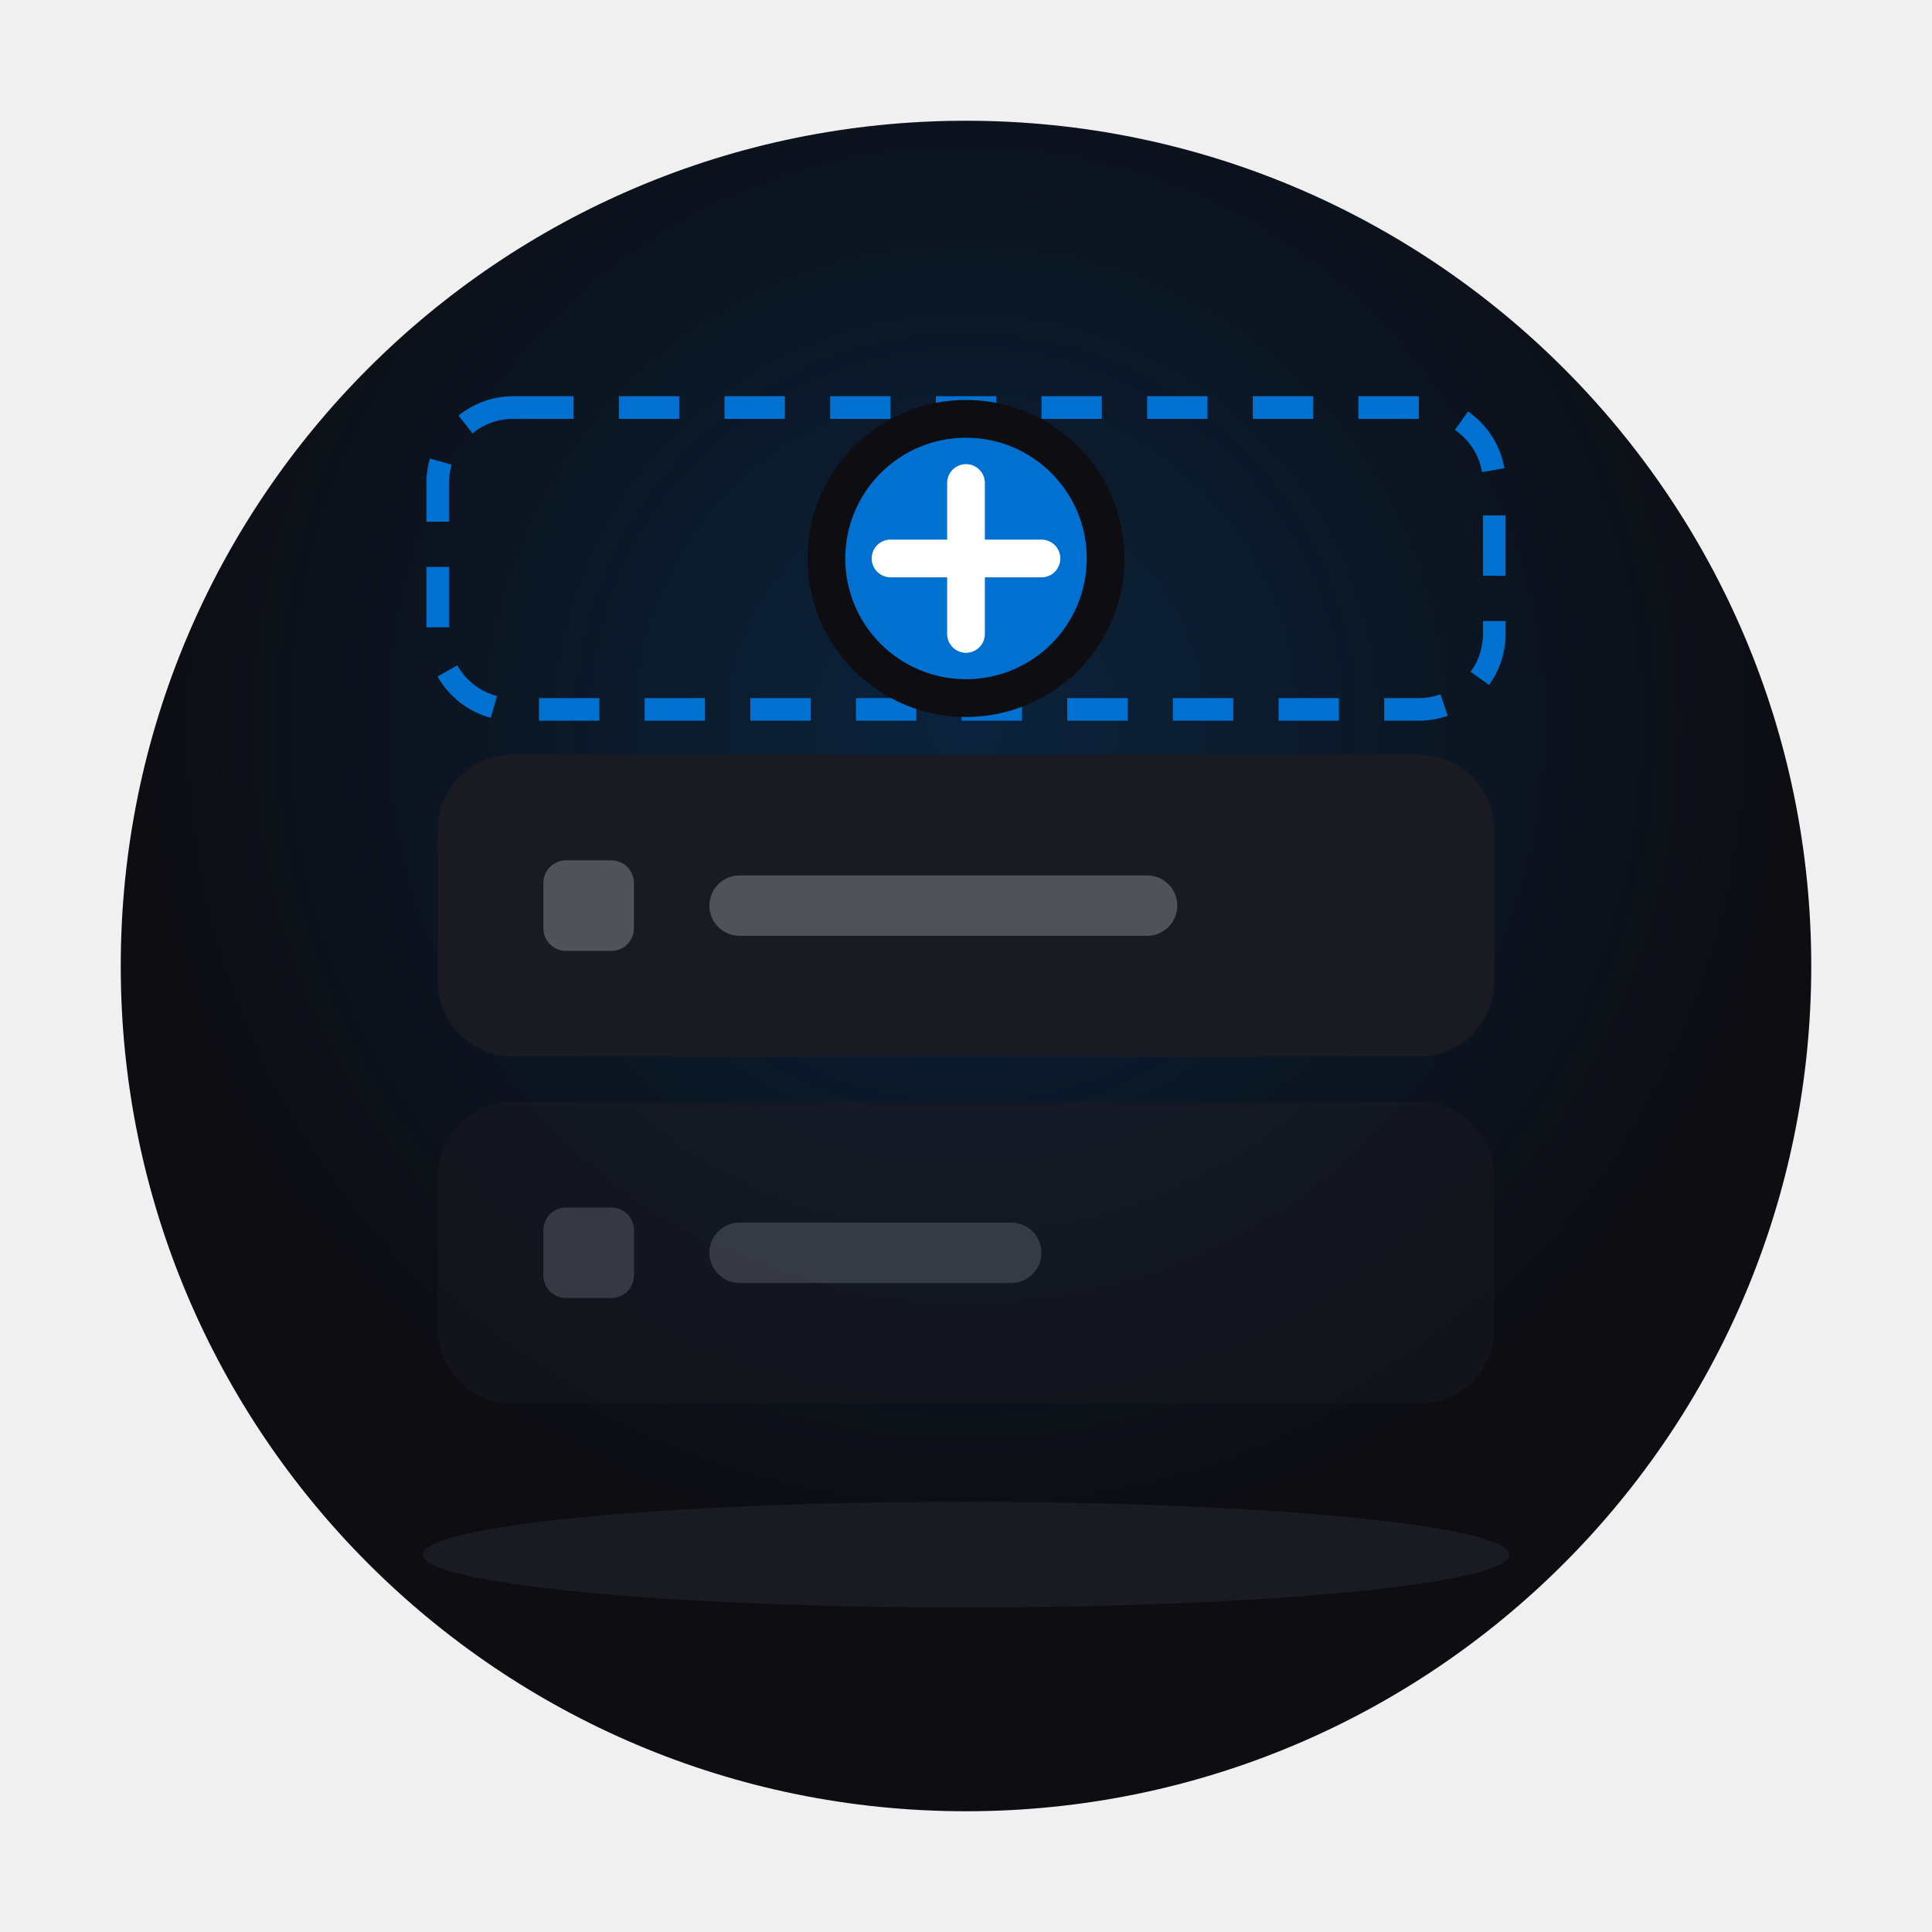
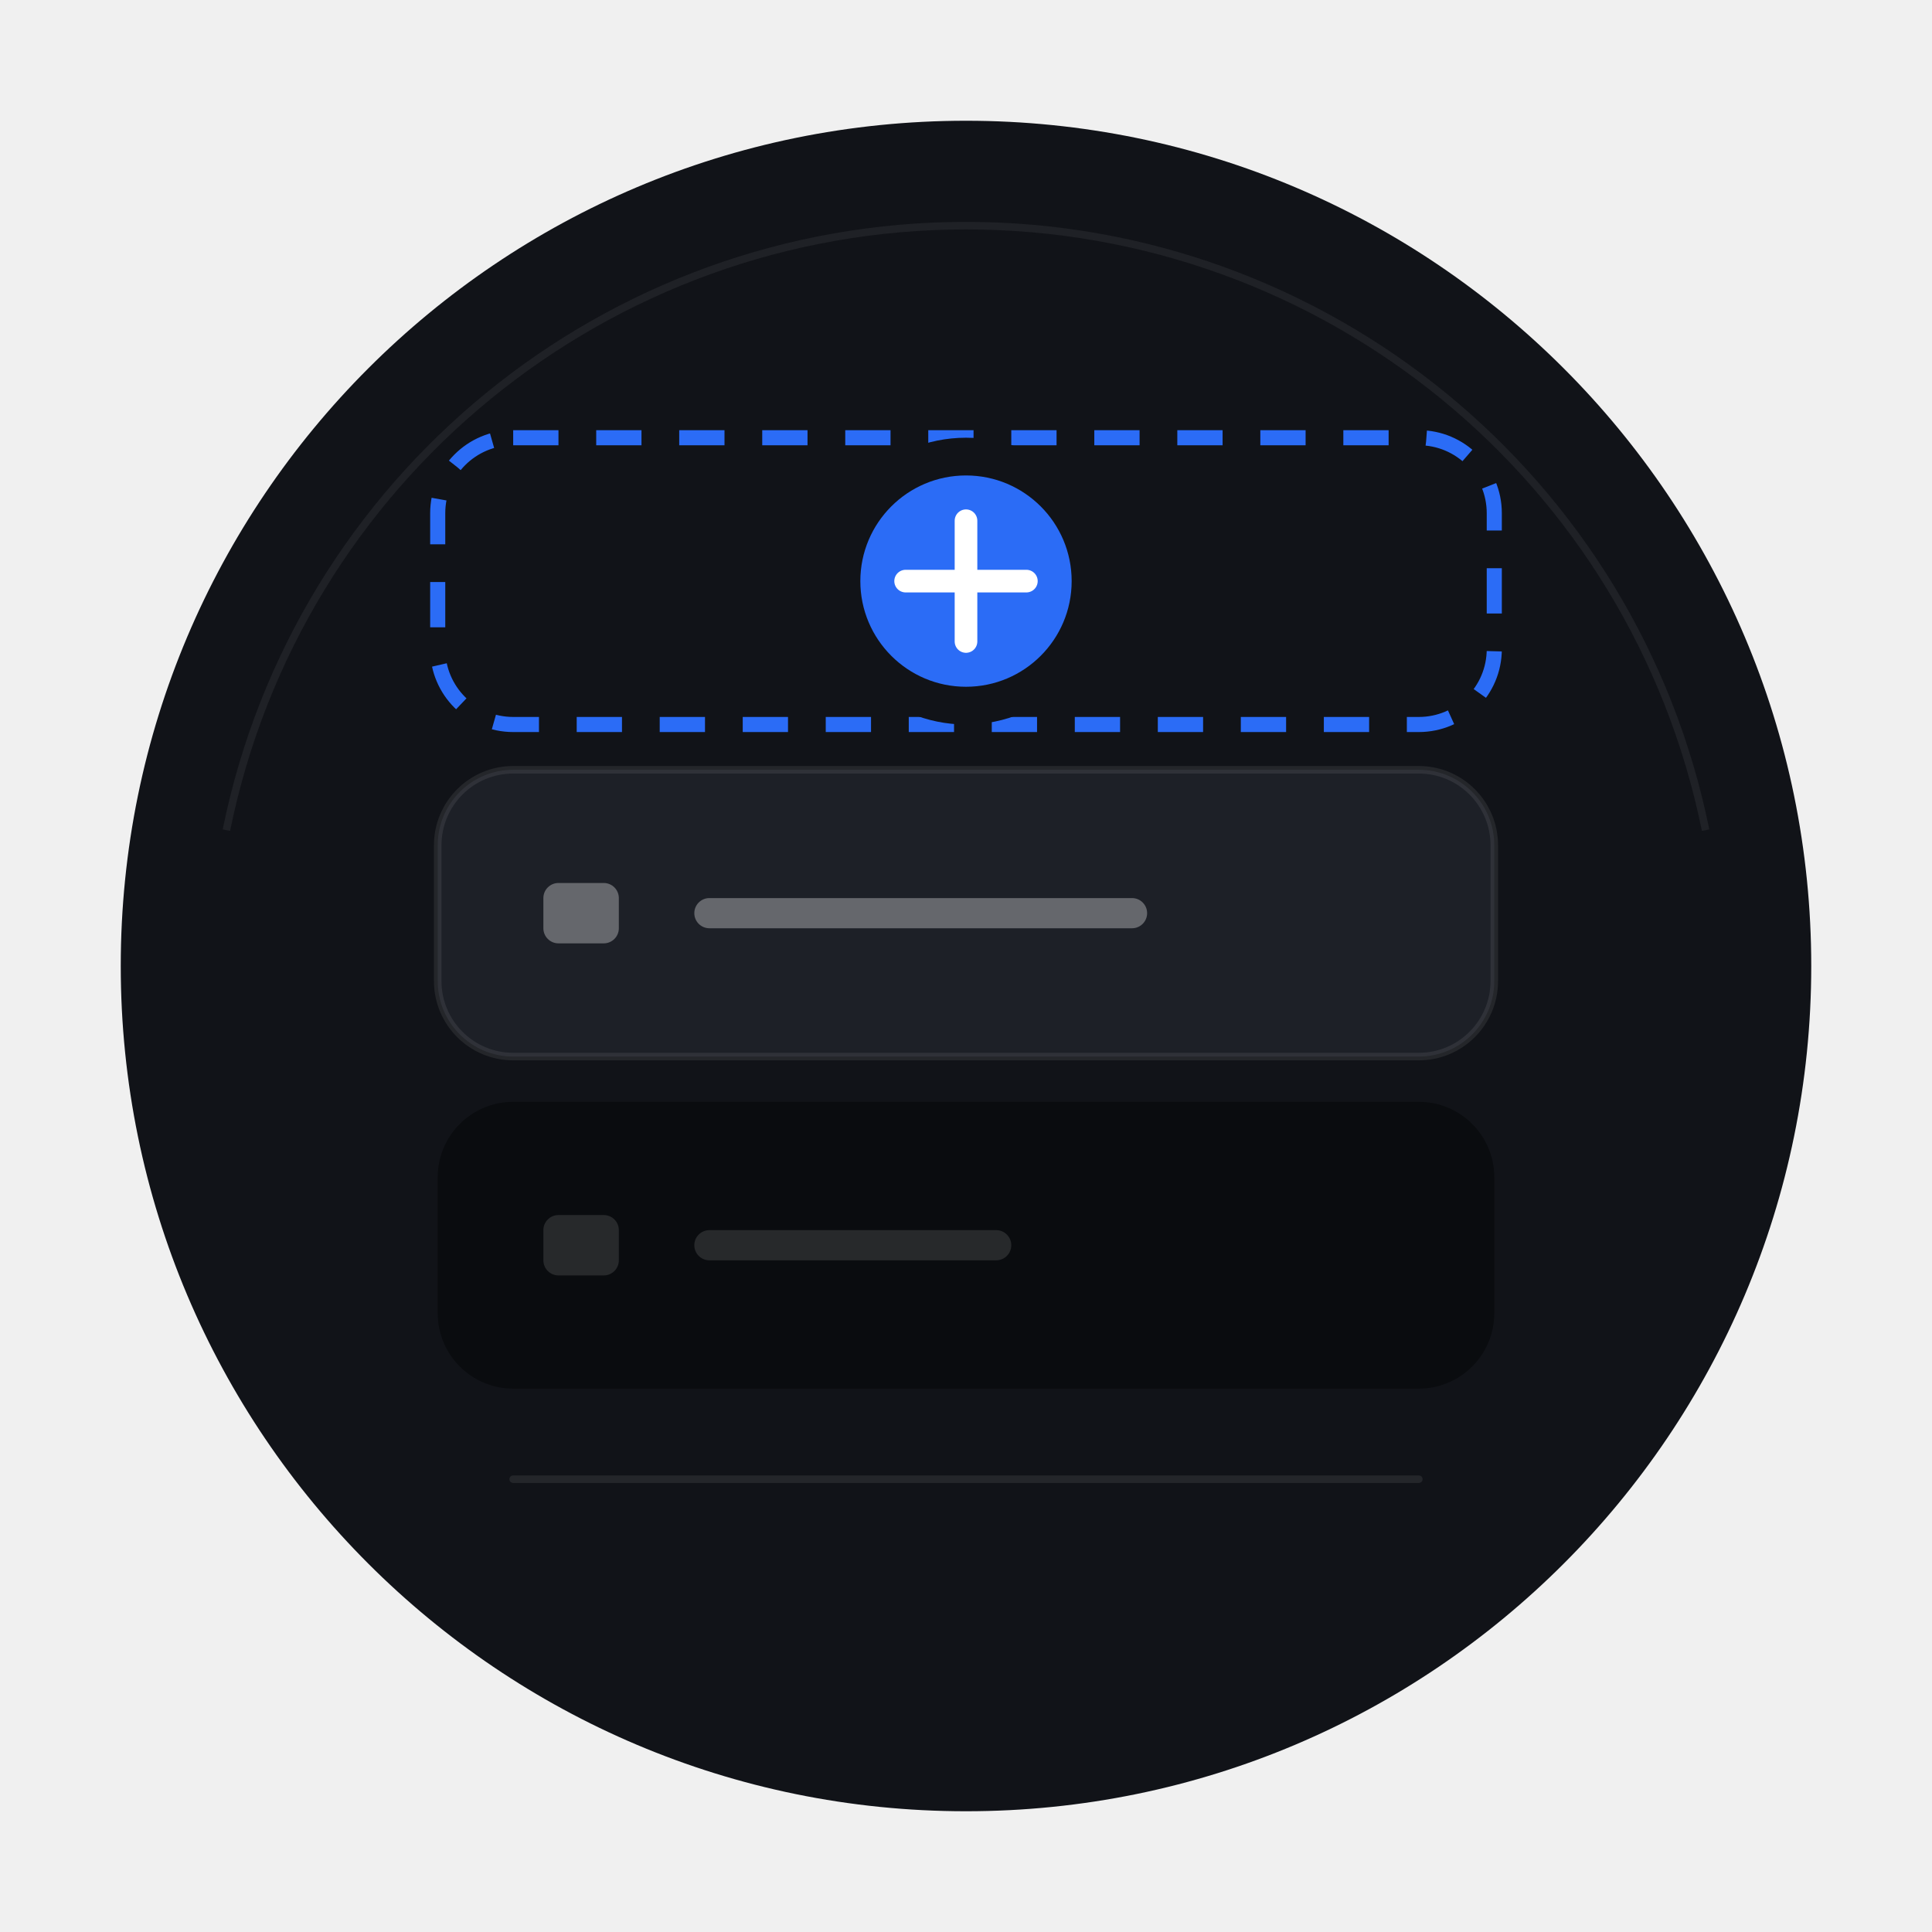
<svg xmlns="http://www.w3.org/2000/svg" width="256" height="256" viewBox="0 0 256 256">
-   <defs>
-     <radialGradient id="glow" cx="128" cy="96" r="110" gradientUnits="userSpaceOnUse">
-       <stop offset="0" stop-color="#0070D1" stop-opacity="0.22" />
-       <stop offset="1" stop-color="#0070D1" stop-opacity="0" />
-     </radialGradient>
-     <linearGradient id="body" x1="0" y1="40" x2="0" y2="104" gradientUnits="userSpaceOnUse">
-       <stop offset="0" stop-color="#0070D1" />
-       <stop offset="0.55" stop-color="#003791" />
-       <stop offset="1" stop-color="#00205B" />
-     </linearGradient>
-   </defs>
-   <circle cx="128" cy="128" r="112" fill="#0D0D12" />
-   <circle cx="128" cy="128" r="112" fill="url(#glow)" />
-   <ellipse cx="128" cy="206" rx="72" ry="7" fill="#1A1A22" />
-   <g>
-     <rect x="58" y="146" width="140" height="40" rx="10" fill="#1A1A22" opacity="0.5" />
-     <rect x="58" y="100" width="140" height="40" rx="10" fill="#1A1A22" />
-     <rect x="72" y="114" width="12" height="12" rx="3" fill="#A0A3AD" opacity="0.4" />
-     <rect x="94" y="116" width="62" height="8" rx="4" fill="#A0A3AD" opacity="0.4" />
-     <rect x="72" y="160" width="12" height="12" rx="3" fill="#A0A3AD" opacity="0.25" />
-     <rect x="94" y="162" width="44" height="8" rx="4" fill="#A0A3AD" opacity="0.25" />
-     <rect x="58" y="54" width="140" height="40" rx="10" fill="none" stroke="#0070D1" stroke-width="3" stroke-dasharray="8 6" />
+   <circle cx="128" cy="128" r="112" fill="#111318" />
+   <path d="M30 110a100 100 0 0 1 196 0" fill="none" stroke="#FFFFFF" stroke-opacity="0.06" />
+   <path d="M68 196h120" stroke="#FFFFFF" stroke-opacity="0.08" stroke-linecap="round" />
+   <rect x="58" y="146" width="140" height="38" rx="10" fill="#060709" fill-opacity="0.6" />
+   <rect x="58" y="102" width="140" height="38" rx="10" fill="#1D2027" stroke="#FFFFFF" stroke-opacity="0.08" />
+   <g fill="#FFFFFF">
+     <rect x="72" y="117" width="10" height="8" rx="2" fill-opacity="0.32" />
+     <rect x="92" y="119" width="60" height="4" rx="2" fill-opacity="0.32" />
+     <rect x="72" y="161" width="10" height="8" rx="2" fill-opacity="0.12" />
+     <rect x="92" y="163" width="42" height="4" rx="2" fill-opacity="0.12" />
  </g>
-   <g transform="translate(128 74)">
-     <circle r="21" fill="#0D0D12" />
-     <circle r="16" fill="#0070D1" />
-     <path d="M0 -10v20M-10 0h20" fill="none" stroke="#FFFFFF" stroke-width="5" stroke-linecap="round" stroke-linejoin="round" />
+   <rect x="58" y="58" width="140" height="38" rx="10" fill="none" stroke="#2B6CF6" stroke-width="2" stroke-dasharray="6 5" />
+   <g transform="translate(128 77)">
+     <circle r="19" fill="#111318" />
+     <circle r="14" fill="#2B6CF6" />
+     <path d="M0 -8v16M-8 0h16" fill="none" stroke="#FFFFFF" stroke-width="3" stroke-linecap="round" stroke-linejoin="round" />
  </g>
</svg>
